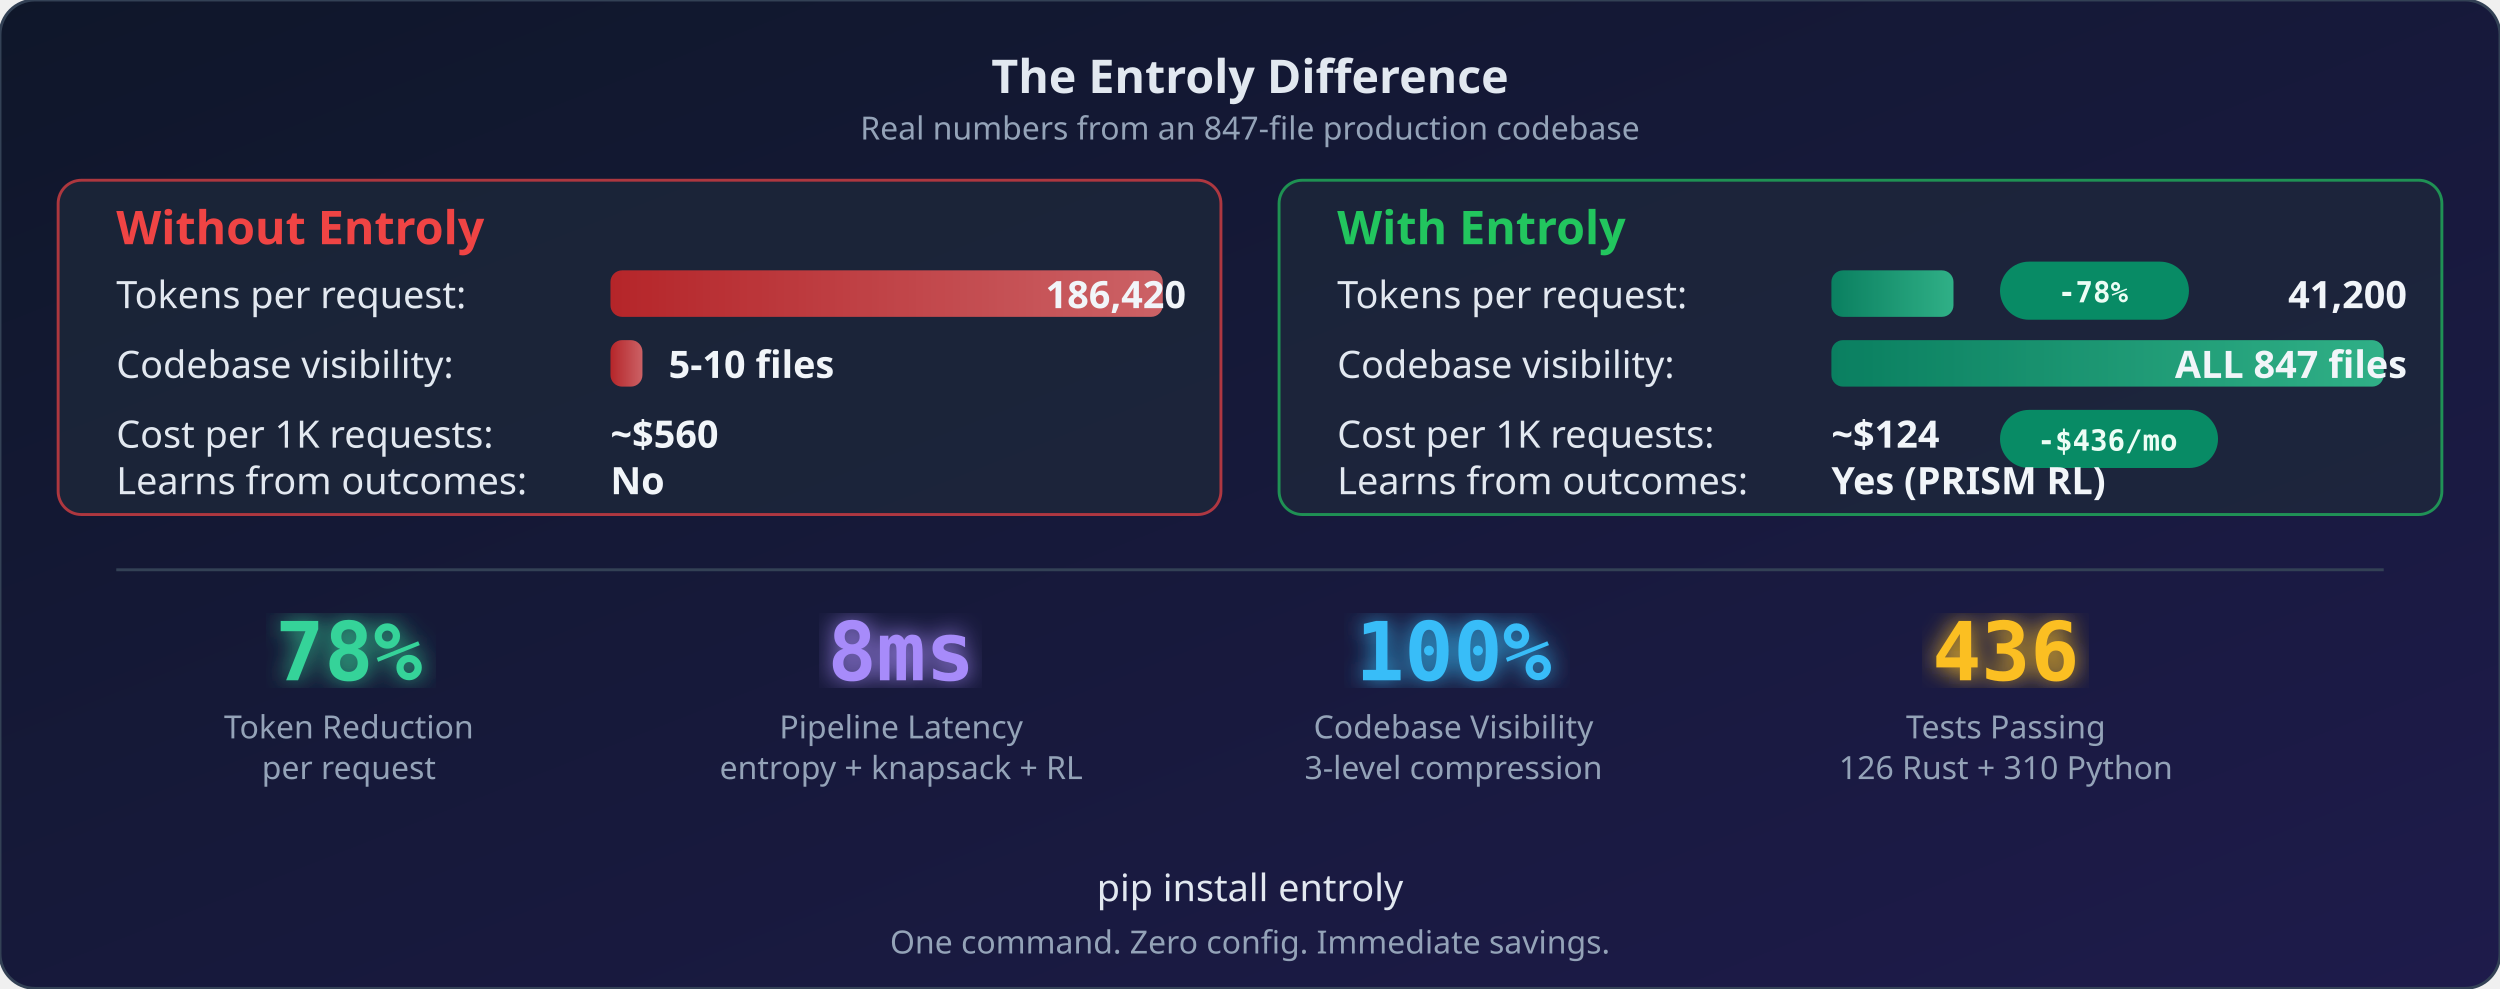
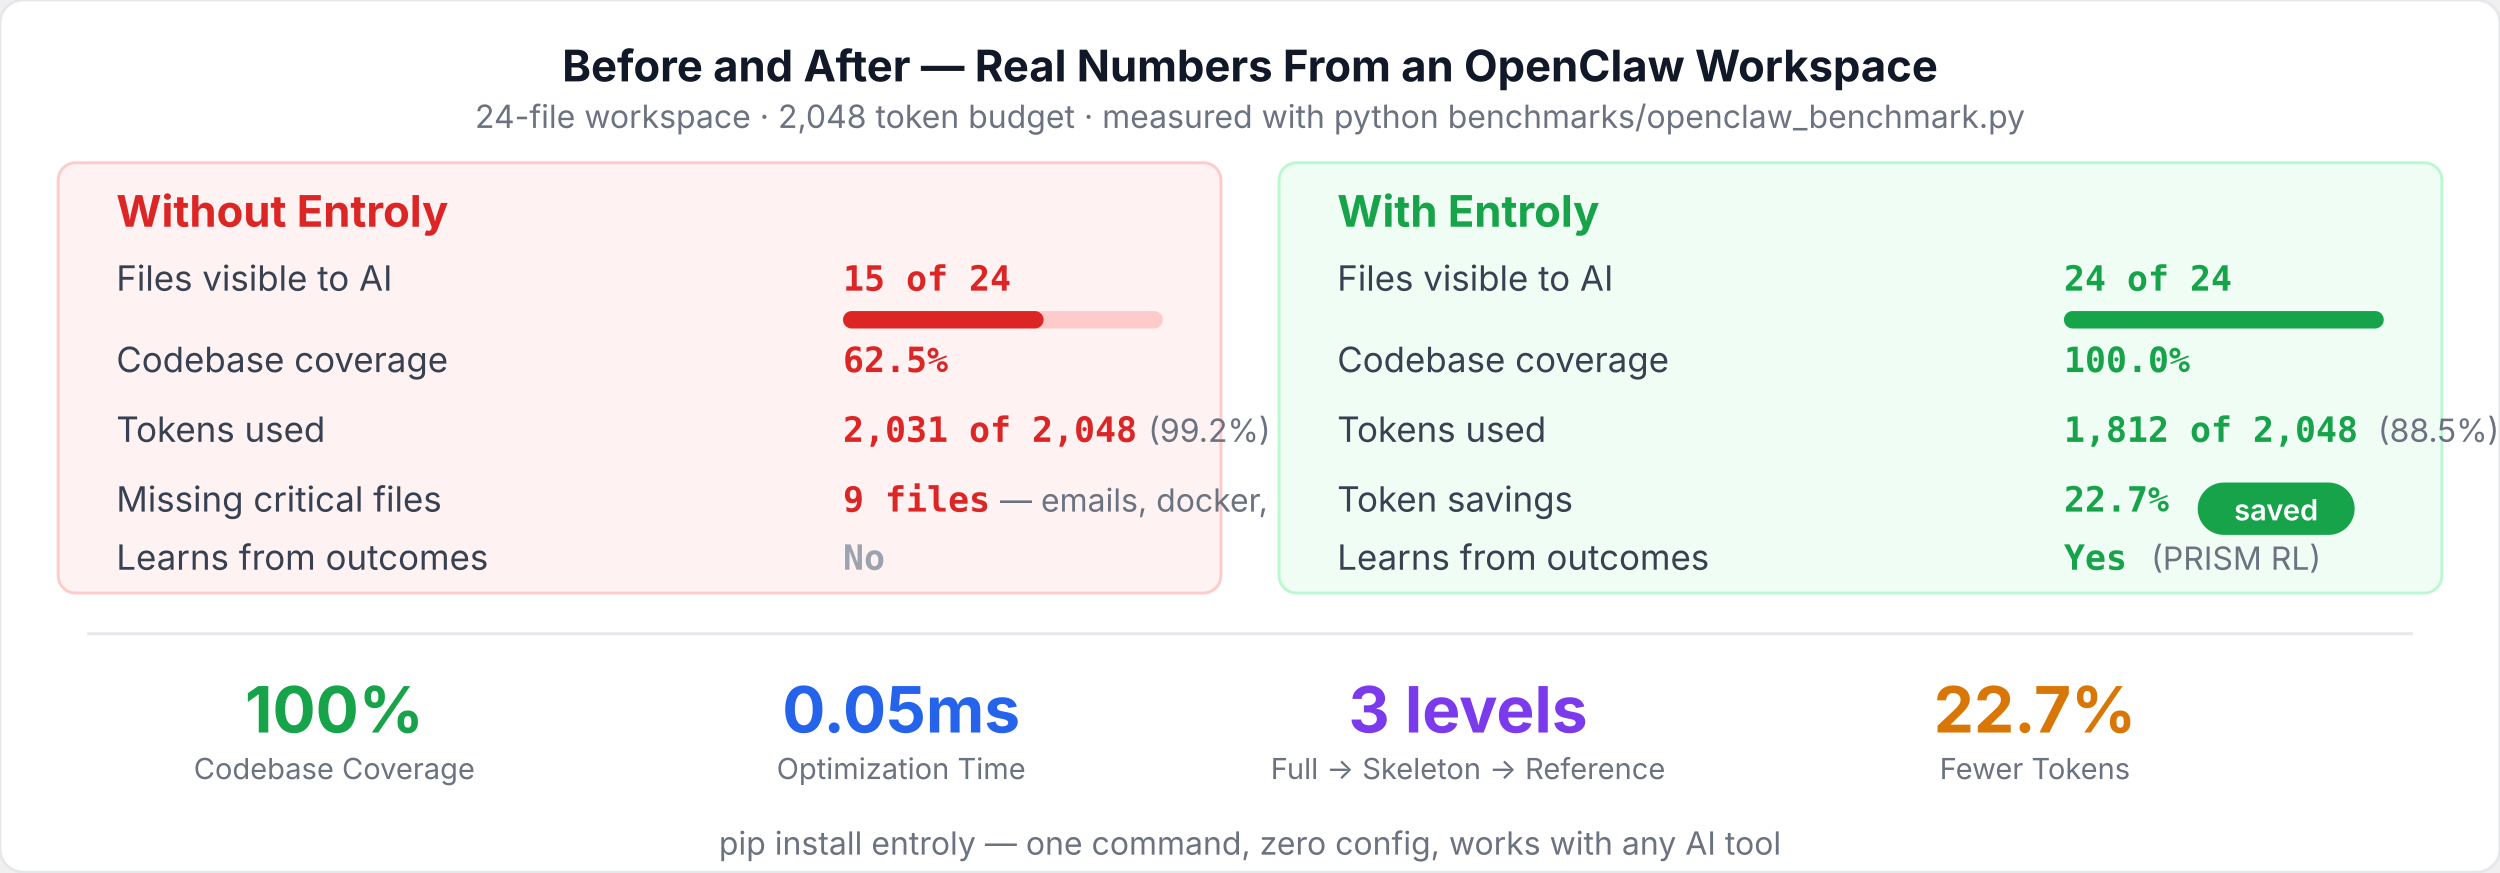
- <svg xmlns="http://www.w3.org/2000/svg" viewBox="0 0 860 340" width="860" height="340">
+ <svg xmlns="http://www.w3.org/2000/svg" viewBox="0 0 860 300" width="860" height="300">
  <defs>
    <style>
-       .label { font-family: 'Segoe UI', system-ui, sans-serif; font-size: 13px; fill: #e2e8f0; }
-       .label-bold { font-family: 'Segoe UI', system-ui, sans-serif; font-size: 13px; font-weight: 700; fill: #f1f5f9; }
-       .metric { font-family: 'JetBrains Mono', monospace; font-size: 28px; font-weight: 700; }
-       .metric-sub { font-family: 'Segoe UI', system-ui, sans-serif; font-size: 11px; fill: #94a3b8; }
-       .header { font-family: 'Segoe UI', system-ui, sans-serif; font-size: 16px; font-weight: 700; }
-       .tag { font-family: 'JetBrains Mono', monospace; font-size: 10px; font-weight: 600; }
+       .heading { font-family: -apple-system, 'Segoe UI', system-ui, sans-serif; font-size: 15px; font-weight: 700; }
+       .subheading { font-family: -apple-system, 'Segoe UI', system-ui, sans-serif; font-size: 11px; fill: #6b7280; }
+       .label { font-family: -apple-system, 'Segoe UI', system-ui, sans-serif; font-size: 12px; fill: #374151; }
+       .value { font-family: 'SF Mono', 'Consolas', monospace; font-size: 12px; font-weight: 600; }
+       .metric-big { font-family: -apple-system, 'Segoe UI', system-ui, sans-serif; font-size: 22px; font-weight: 700; }
+       .metric-label { font-family: -apple-system, 'Segoe UI', system-ui, sans-serif; font-size: 10px; fill: #6b7280; }
+       .tag { font-family: -apple-system, 'Segoe UI', system-ui, sans-serif; font-size: 10px; font-weight: 600; fill: #ffffff; }
    </style>
-     <linearGradient id="bg" x1="0" y1="0" x2="1" y2="1">
-       <stop offset="0%" stop-color="#0f172a" />
-       <stop offset="100%" stop-color="#1e1b4b" />
-     </linearGradient>
-     <linearGradient id="barGreen" x1="0" y1="0" x2="1" y2="0">
-       <stop offset="0%" stop-color="#059669" />
-       <stop offset="100%" stop-color="#34d399" />
-     </linearGradient>
-     <linearGradient id="barRed" x1="0" y1="0" x2="1" y2="0">
-       <stop offset="0%" stop-color="#dc2626" />
-       <stop offset="100%" stop-color="#f87171" />
-     </linearGradient>
-     <linearGradient id="barPurple" x1="0" y1="0" x2="1" y2="0">
-       <stop offset="0%" stop-color="#7c3aed" />
-       <stop offset="100%" stop-color="#a78bfa" />
-     </linearGradient>
-     <filter id="glow">
-       <feGaussianBlur stdDeviation="4" result="blur" />
-       <feComposite in="SourceGraphic" in2="blur" operator="over" />
-     </filter>
  </defs>
-   <rect width="860" height="340" rx="12" fill="url(#bg)" />
-   <rect width="860" height="340" rx="12" fill="none" stroke="#334155" stroke-width="1" />
-   <text x="430" y="32" text-anchor="middle" class="header" fill="#e2e8f0">The Entroly Difference</text>
-   <text x="430" y="48" text-anchor="middle" class="metric-sub">Real numbers from an 847-file production codebase</text>
-   <rect x="20" y="62" width="400" height="115" rx="8" fill="#1e293b" stroke="#ef4444" stroke-width="1" opacity="0.7" />
-   <text x="40" y="84" class="header" fill="#ef4444">Without Entroly</text>
-   <text x="40" y="106" class="label">Tokens per request:</text>
-   <rect x="210" y="93" width="190" height="16" rx="4" fill="url(#barRed)" opacity="0.8" />
-   <text x="408" y="106" text-anchor="end" class="label-bold" fill="#fca5a5">186,420</text>
-   <text x="40" y="130" class="label">Codebase visibility:</text>
-   <rect x="210" y="117" width="11" height="16" rx="4" fill="url(#barRed)" opacity="0.8" />
-   <text x="230" y="130" class="label-bold" fill="#fca5a5">5-10 files</text>
-   <text x="40" y="154" class="label">Cost per 1K requests:</text>
-   <text x="210" y="154" class="label-bold" fill="#fca5a5">~$560</text>
-   <text x="40" y="170" class="label">Learns from outcomes:</text>
-   <text x="210" y="170" class="label-bold" fill="#fca5a5">No</text>
-   <rect x="440" y="62" width="400" height="115" rx="8" fill="#1e293b" stroke="#22c55e" stroke-width="1" opacity="0.7" />
-   <text x="460" y="84" class="header" fill="#22c55e">With Entroly</text>
-   <text x="460" y="106" class="label">Tokens per request:</text>
-   <rect x="630" y="93" width="42" height="16" rx="4" fill="url(#barGreen)" opacity="0.8" />
-   <text x="828" y="106" text-anchor="end" class="label-bold" fill="#86efac">41,200</text>
-   <rect x="688" y="90" width="65" height="20" rx="10" fill="#059669" opacity="0.9" />
-   <text x="720" y="104" text-anchor="middle" class="tag" fill="#ecfdf5">-78%</text>
-   <text x="460" y="130" class="label">Codebase visibility:</text>
-   <rect x="630" y="117" width="190" height="16" rx="4" fill="url(#barGreen)" opacity="0.8" />
-   <text x="828" y="130" text-anchor="end" class="label-bold" fill="#86efac">ALL 847 files</text>
-   <text x="460" y="154" class="label">Cost per 1K requests:</text>
-   <text x="630" y="154" class="label-bold" fill="#86efac">~$124</text>
-   <rect x="688" y="141" width="75" height="20" rx="10" fill="#059669" opacity="0.9" />
-   <text x="725" y="155" text-anchor="middle" class="tag" fill="#ecfdf5">-$436/mo</text>
-   <text x="460" y="170" class="label">Learns from outcomes:</text>
-   <text x="630" y="170" class="label-bold" fill="#86efac">Yes (PRISM RL)</text>
-   <line x1="40" y1="196" x2="820" y2="196" stroke="#334155" stroke-width="1" />
-   <g>
-     <text x="120" y="234" text-anchor="middle" class="metric" fill="#34d399" filter="url(#glow)">78%</text>
-     <text x="120" y="254" text-anchor="middle" class="metric-sub">Token Reduction</text>
-     <text x="120" y="268" text-anchor="middle" class="metric-sub">per request</text>
-   </g>
-   <g>
-     <text x="310" y="234" text-anchor="middle" class="metric" fill="#a78bfa" filter="url(#glow)">8ms</text>
-     <text x="310" y="254" text-anchor="middle" class="metric-sub">Pipeline Latency</text>
-     <text x="310" y="268" text-anchor="middle" class="metric-sub">entropy + knapsack + RL</text>
-   </g>
-   <g>
-     <text x="500" y="234" text-anchor="middle" class="metric" fill="#38bdf8" filter="url(#glow)">100%</text>
-     <text x="500" y="254" text-anchor="middle" class="metric-sub">Codebase Visibility</text>
-     <text x="500" y="268" text-anchor="middle" class="metric-sub">3-level compression</text>
-   </g>
-   <g>
-     <text x="690" y="234" text-anchor="middle" class="metric" fill="#fbbf24" filter="url(#glow)">436</text>
-     <text x="690" y="254" text-anchor="middle" class="metric-sub">Tests Passing</text>
-     <text x="690" y="268" text-anchor="middle" class="metric-sub">126 Rust + 310 Python</text>
-   </g>
-   <text x="430" y="310" text-anchor="middle" class="label" fill="#64748b">pip install entroly</text>
-   <text x="430" y="328" text-anchor="middle" class="metric-sub">One command. Zero config. Immediate savings.</text>
+   <rect width="860" height="300" rx="8" fill="#ffffff" stroke="#e5e7eb" stroke-width="1" />
+   <text x="430" y="28" text-anchor="middle" class="heading" fill="#111827">Before and After — Real Numbers From an OpenClaw Workspace</text>
+   <text x="430" y="44" text-anchor="middle" class="subheading">24-file workspace · 2,048 token budget · measured with python benchmarks/openclaw_benchmark.py</text>
+   <rect x="20" y="56" width="400" height="148" rx="6" fill="#fef2f2" stroke="#fecaca" stroke-width="1" />
+   <text x="40" y="78" class="heading" fill="#dc2626">Without Entroly</text>
+   <text x="40" y="100" class="label">Files visible to AI</text>
+   <text x="290" y="100" class="value" fill="#dc2626">15 of 24</text>
+   <rect x="290" y="107" width="110" height="6" rx="3" fill="#fecaca" />
+   <rect x="290" y="107" width="69" height="6" rx="3" fill="#dc2626" />
+   <text x="40" y="128" class="label">Codebase coverage</text>
+   <text x="290" y="128" class="value" fill="#dc2626">62.5%</text>
+   <text x="40" y="152" class="label">Tokens used</text>
+   <text x="290" y="152" class="value" fill="#dc2626">2,031 of 2,048</text>
+   <text x="395" y="152" class="subheading">(99.2%)</text>
+   <text x="40" y="176" class="label">Missing critical files</text>
+   <text x="290" y="176" class="value" fill="#dc2626">9 files</text>
+   <text x="344" y="176" class="subheading">— emails, docker, git, tests</text>
+   <text x="40" y="196" class="label">Learns from outcomes</text>
+   <text x="290" y="196" class="value" fill="#9ca3af">No</text>
+   <rect x="440" y="56" width="400" height="148" rx="6" fill="#f0fdf4" stroke="#bbf7d0" stroke-width="1" />
+   <text x="460" y="78" class="heading" fill="#16a34a">With Entroly</text>
+   <text x="460" y="100" class="label">Files visible to AI</text>
+   <text x="710" y="100" class="value" fill="#16a34a">24 of 24</text>
+   <rect x="710" y="107" width="110" height="6" rx="3" fill="#bbf7d0" />
+   <rect x="710" y="107" width="110" height="6" rx="3" fill="#16a34a" />
+   <text x="460" y="128" class="label">Codebase coverage</text>
+   <text x="710" y="128" class="value" fill="#16a34a">100.0%</text>
+   <text x="460" y="152" class="label">Tokens used</text>
+   <text x="710" y="152" class="value" fill="#16a34a">1,812 of 2,048</text>
+   <text x="818" y="152" class="subheading">(88.5%)</text>
+   <text x="460" y="176" class="label">Token savings</text>
+   <text x="710" y="176" class="value" fill="#16a34a">22.7%</text>
+   <rect x="756" y="166" width="54" height="18" rx="9" fill="#16a34a" />
+   <text x="783" y="179" text-anchor="middle" class="tag">saved</text>
+   <text x="460" y="196" class="label">Learns from outcomes</text>
+   <text x="710" y="196" class="value" fill="#16a34a">Yes</text>
+   <text x="740" y="196" class="subheading">(PRISM RL)</text>
+   <line x1="30" y1="218" x2="830" y2="218" stroke="#e5e7eb" stroke-width="1" />
+   <text x="115" y="252" text-anchor="middle" class="metric-big" fill="#16a34a">100%</text>
+   <text x="115" y="268" text-anchor="middle" class="metric-label">Codebase Coverage</text>
+   <text x="310" y="252" text-anchor="middle" class="metric-big" fill="#2563eb">0.05ms</text>
+   <text x="310" y="268" text-anchor="middle" class="metric-label">Optimization Time</text>
+   <text x="505" y="252" text-anchor="middle" class="metric-big" fill="#7c3aed">3 levels</text>
+   <text x="505" y="268" text-anchor="middle" class="metric-label">Full → Skeleton → Reference</text>
+   <text x="700" y="252" text-anchor="middle" class="metric-big" fill="#d97706">22.7%</text>
+   <text x="700" y="268" text-anchor="middle" class="metric-label">Fewer Tokens</text>
+   <text x="430" y="294" text-anchor="middle" class="subheading">pip install entroly — one command, zero config, works with any AI tool</text>
</svg>
